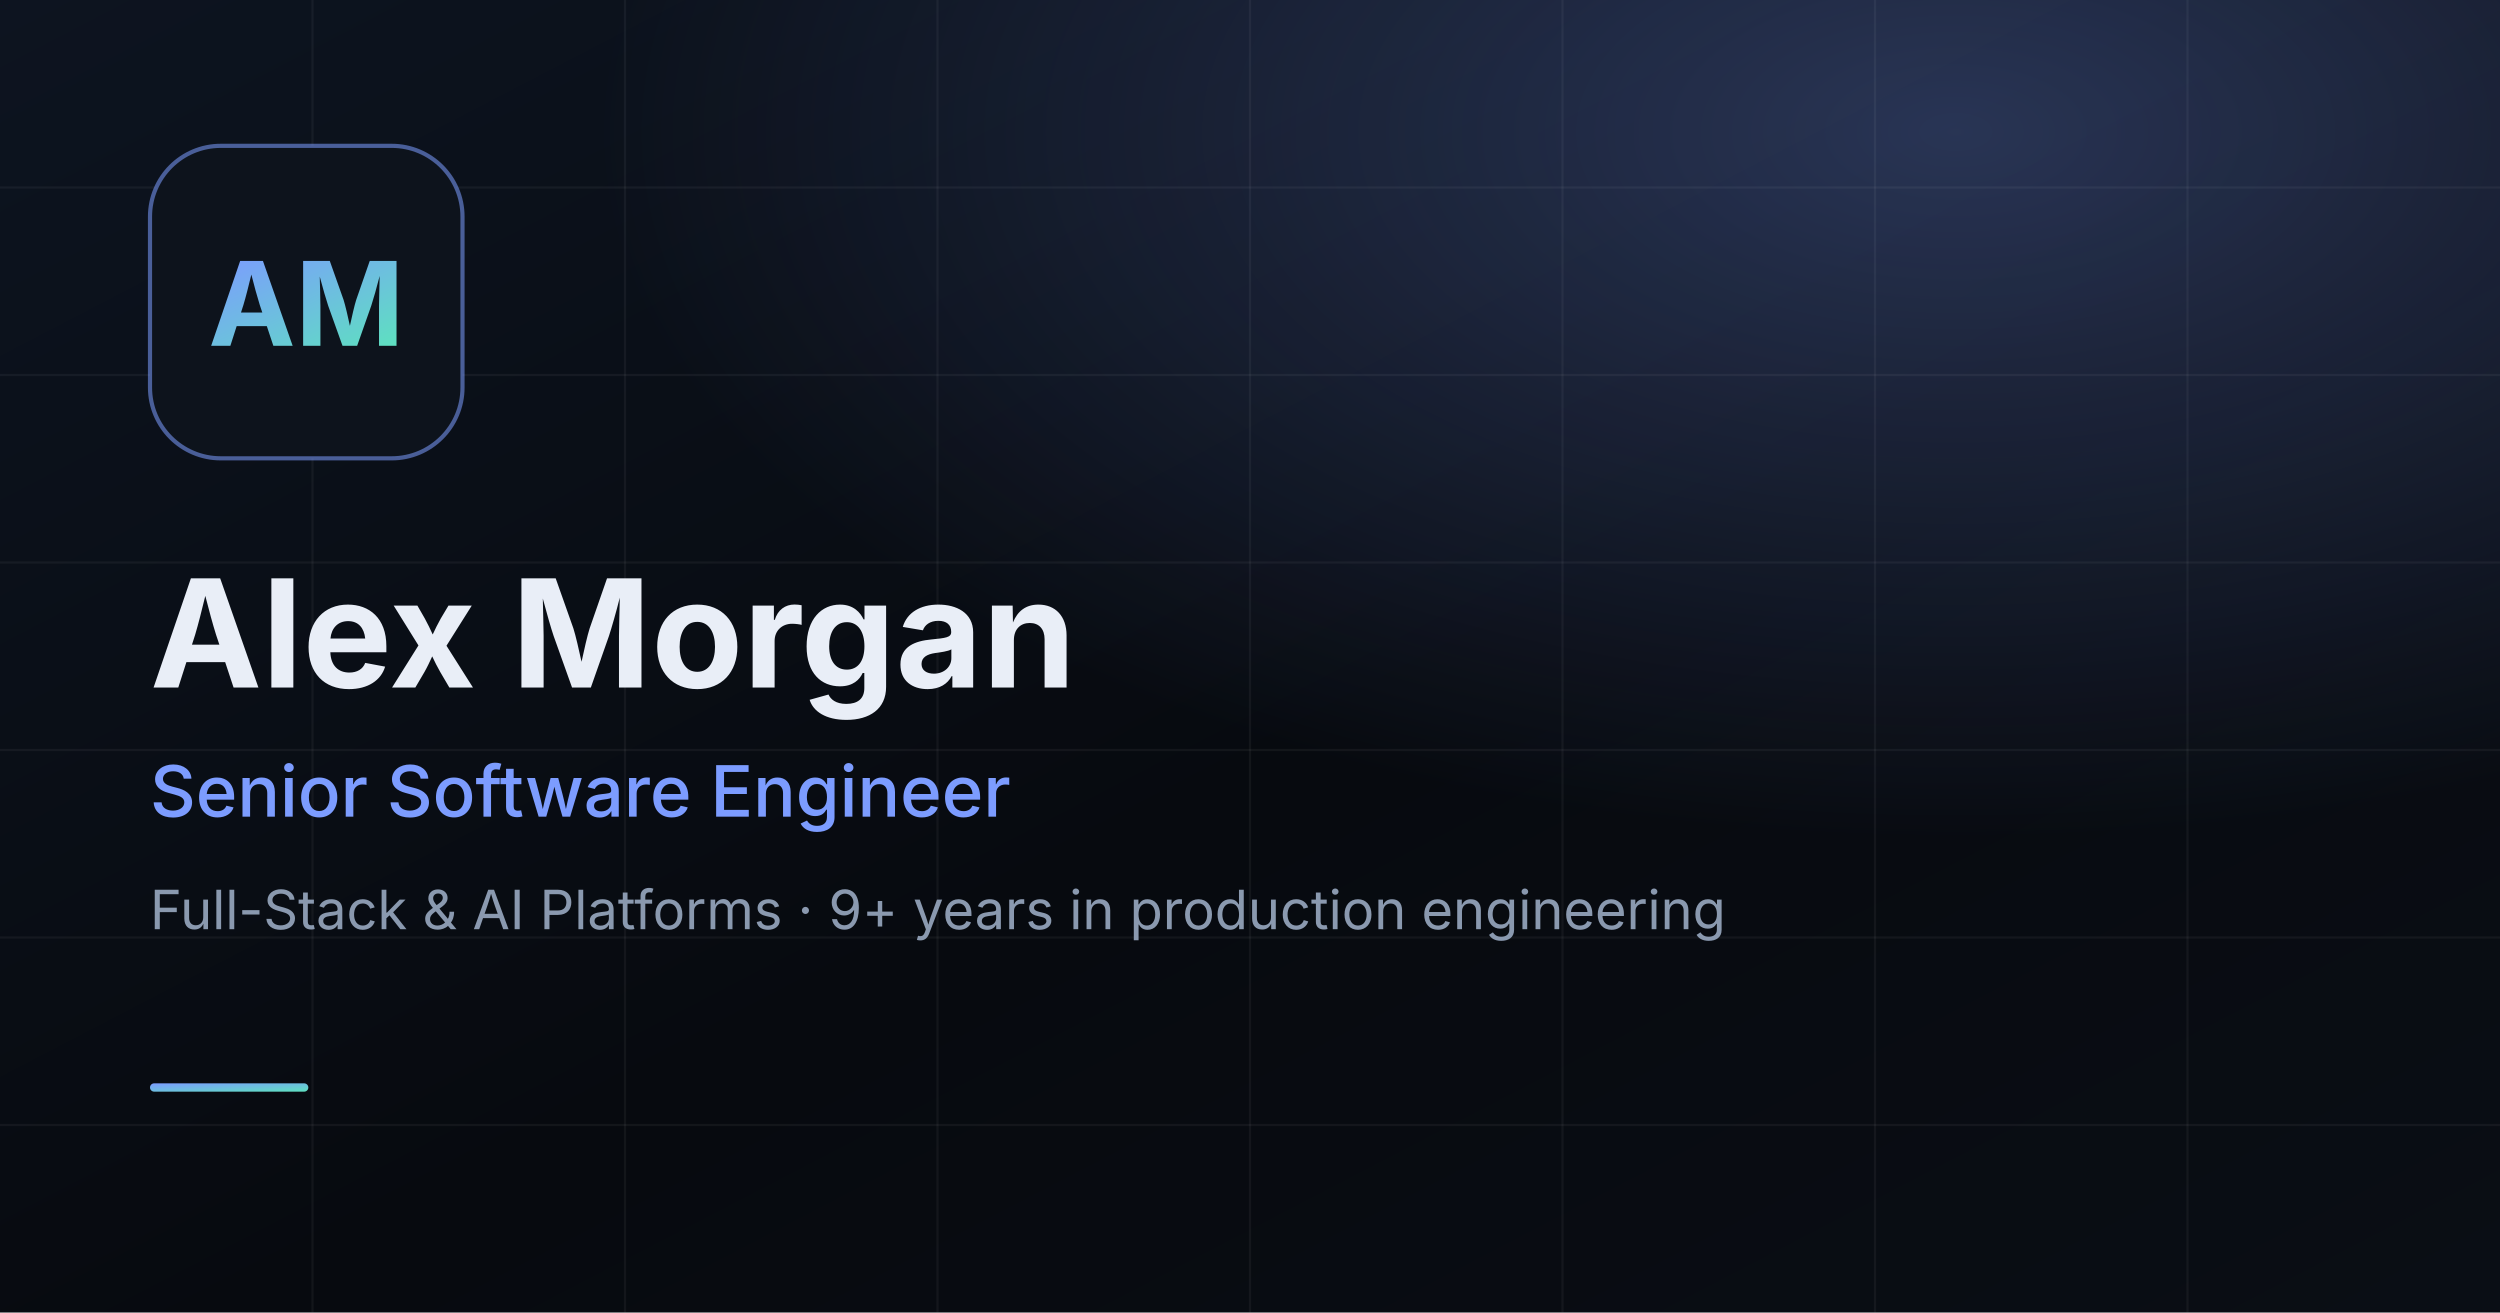
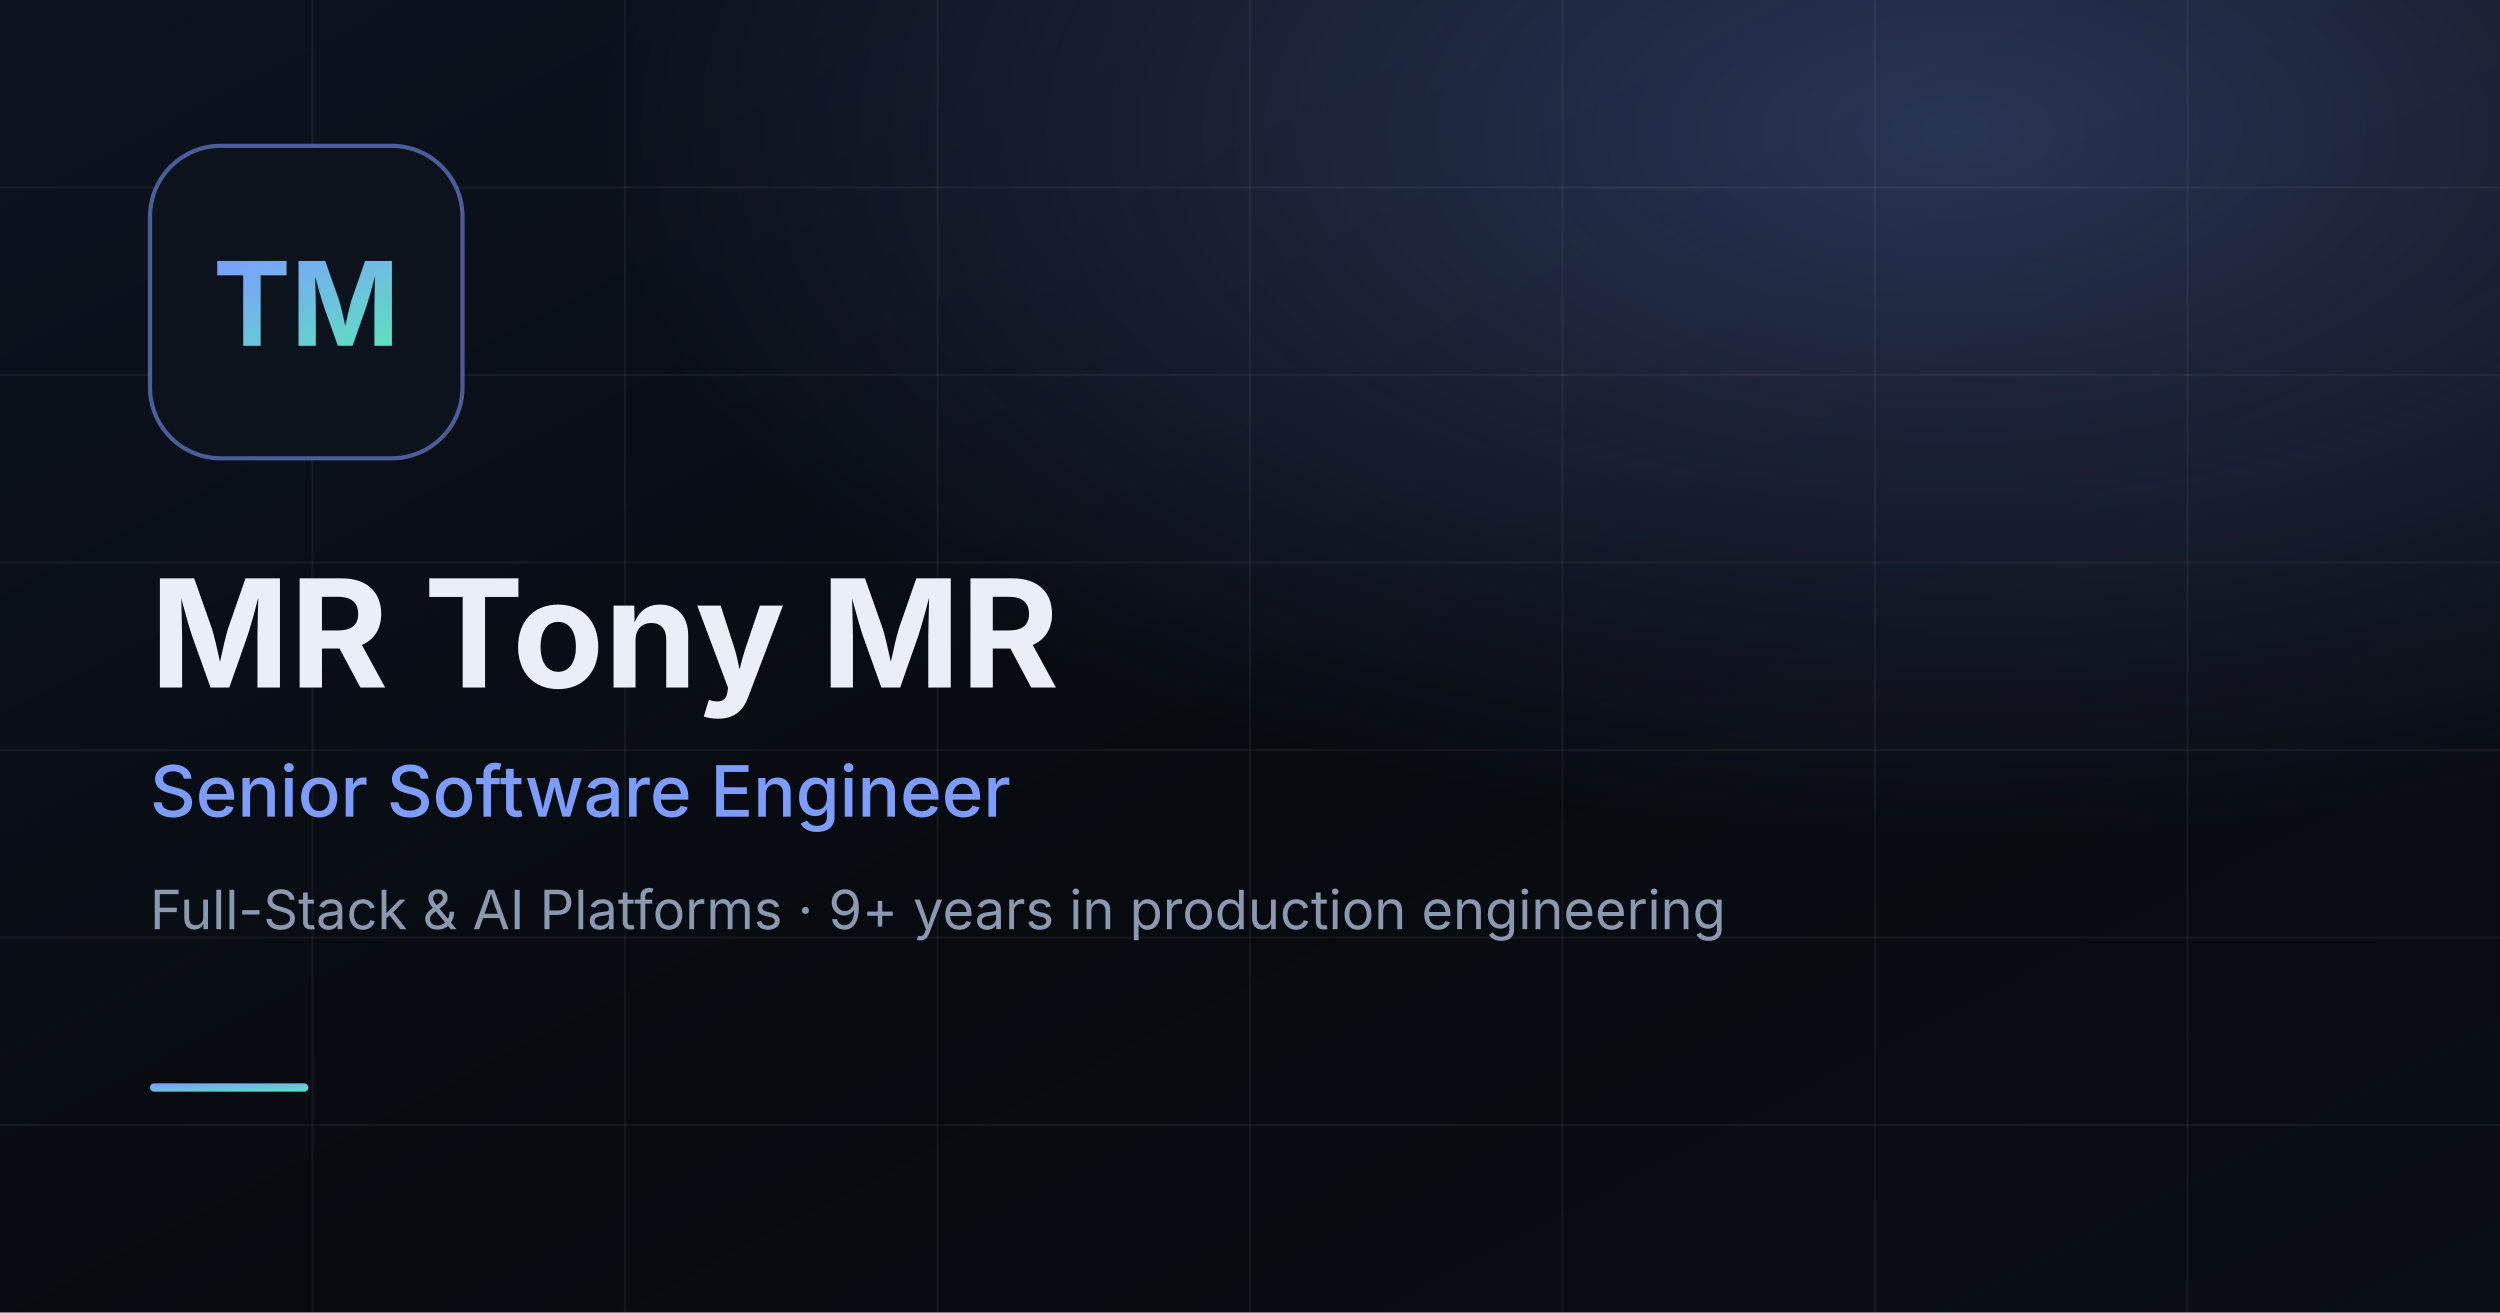
<svg xmlns="http://www.w3.org/2000/svg" width="1200" height="630" viewBox="0 0 1200 630">
  <defs>
    <linearGradient id="bg" x1="0" y1="0" x2="1" y2="1">
      <stop offset="0" stop-color="#0d1420" />
      <stop offset="0.55" stop-color="#070a0f" />
      <stop offset="1" stop-color="#0a0e15" />
    </linearGradient>
    <linearGradient id="accent" x1="0" y1="0" x2="1" y2="1">
      <stop offset="0" stop-color="#7c9cff" />
      <stop offset="1" stop-color="#5ee0c0" />
    </linearGradient>
    <radialGradient id="glow" cx="0.78" cy="0.1" r="0.9">
      <stop offset="0" stop-color="#7c9cff" stop-opacity="0.28" />
      <stop offset="0.6" stop-color="#7c9cff" stop-opacity="0" />
    </radialGradient>
  </defs>
  <rect width="1200" height="630" fill="url(#bg)" />
  <rect width="1200" height="630" fill="url(#glow)" />
  <g fill="none" stroke="#ffffff" stroke-opacity="0.05">
    <path d="M0 90h1200M0 180h1200M0 270h1200M0 360h1200M0 450h1200M0 540h1200" />
    <path d="M150 0v630M300 0v630M450 0v630M600 0v630M750 0v630M900 0v630M1050 0v630" />
  </g>
  <rect x="72" y="70" width="150" height="150" rx="34" fill="#0d131c" stroke="#7c9cff" stroke-opacity="0.55" stroke-width="2" />
-   <text x="147" y="166" font-family="Inter, 'Segoe UI', -apple-system, sans-serif" font-size="56" font-weight="700" fill="url(#accent)" text-anchor="middle">AM</text>
-   <text x="72" y="330" font-family="Inter, 'Segoe UI', -apple-system, sans-serif" font-size="72" font-weight="700" fill="#e9eef7">Alex Morgan</text>
+   <text x="147" y="166" font-family="Inter, 'Segoe UI', -apple-system, sans-serif" font-size="56" font-weight="700" fill="url(#accent)" text-anchor="middle">TM</text>
+   <text x="72" y="330" font-family="Inter, 'Segoe UI', -apple-system, sans-serif" font-size="72" font-weight="700" fill="#e9eef7">MR Tony MR</text>
  <text x="72" y="392" font-family="Inter, 'Segoe UI', -apple-system, sans-serif" font-size="34" font-weight="500" fill="#7c9cff">Senior Software Engineer</text>
  <text x="72" y="446" font-family="Inter, 'Segoe UI', -apple-system, sans-serif" font-size="26" fill="#8a99af">Full-Stack &amp; AI Platforms · 9+ years in production engineering</text>
  <rect x="72" y="520" width="76" height="4" rx="2" fill="url(#accent)" />
</svg>
